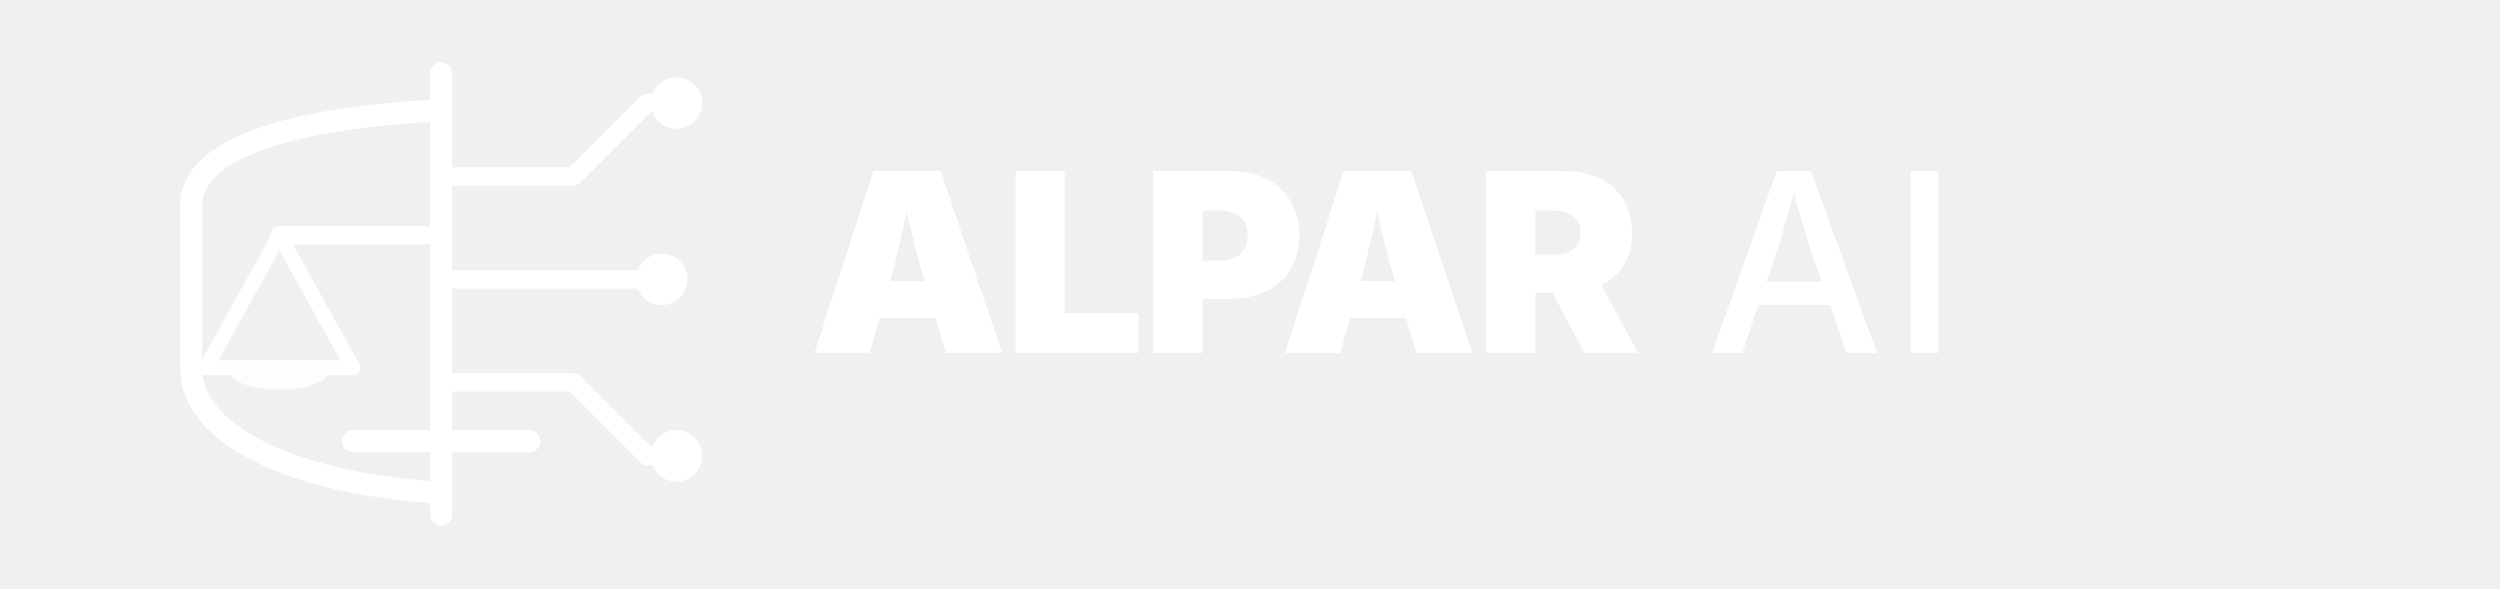
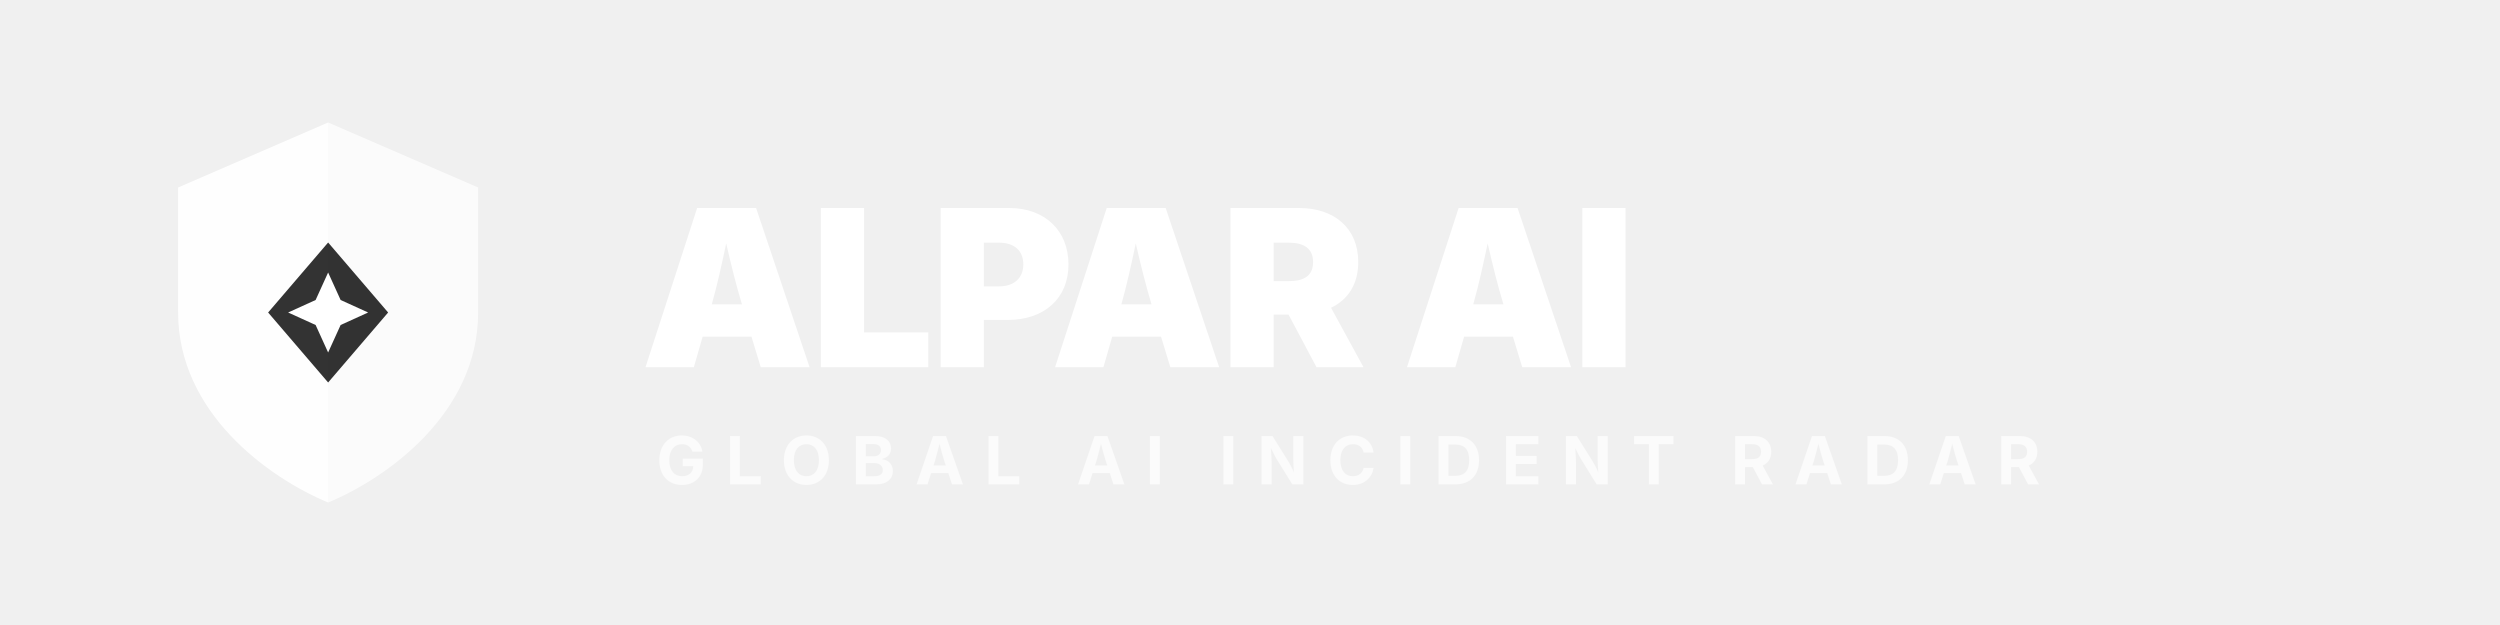
- <svg xmlns="http://www.w3.org/2000/svg" viewBox="0 0 340 80" width="340" height="80" role="img" aria-label="ALPAR AI">
-   <g transform="translate(10, 0)">
-     <path d="M 50,10 V 70" stroke="#FFFFFF" stroke-width="3" stroke-linecap="round" />
-     <path d="M 50,15 C 30,16 16,20 16,28 V 50 C 16,60 32,66 50,67" fill="none" stroke="#FFFFFF" stroke-width="3" stroke-linecap="round" />
-     <path d="M 50,32 H 28" stroke="#FFFFFF" stroke-width="2.5" stroke-linecap="round" />
-     <path d="M 28,32 L 18,50 H 38 Z" fill="none" stroke="#FFFFFF" stroke-width="2" stroke-linejoin="round" />
-     <path d="M 21,50 C 21,54 35,54 35,50 Z" fill="#FFFFFF" opacity="0.85" />
-     <path d="M 38,60 H 62" stroke="#FFFFFF" stroke-width="3" stroke-linecap="round" />
-     <path d="M 50,24 H 68 L 78,14 H 82" fill="none" stroke="#FFFFFF" stroke-width="2.5" stroke-linecap="round" stroke-linejoin="round" />
-     <circle cx="82" cy="14" r="3.5" fill="#FFFFFF" />
-     <path d="M 50,38 H 80" fill="none" stroke="#FFFFFF" stroke-width="2.5" stroke-linecap="round" />
-     <circle cx="80" cy="38" r="3.5" fill="#FFFFFF" />
-     <path d="M 50,52 H 68 L 78,62 H 82" fill="none" stroke="#FFFFFF" stroke-width="2.5" stroke-linecap="round" stroke-linejoin="round" />
-     <circle cx="82" cy="62" r="3.5" fill="#FFFFFF" />
+ <svg xmlns="http://www.w3.org/2000/svg" viewBox="0 0 320 80" width="100%" height="100%" fill="none">
+   <g transform="translate(10, 8) scale(0.64)">
+     <path d="M 50,12 L 20,25 V 50 C 20,70 38,83 50,88 Z" fill="#ffffff" fill-opacity="0.95" />
+     <path d="M 50,12 L 80,25 V 50 C 80,70 62,83 50,88 Z" fill="#ffffff" fill-opacity="0.75" />
+     <path d="M 50,36 L 62,50 L 50,64 L 38,50 Z" fill="#000000" fill-opacity="0.8" />
+     <path d="M 50,42 L 52.5,47.5 L 58,50 L 52.5,52.5 L 50,58 L 47.5,52.5 L 42,50 L 47.5,47.5 Z" fill="#ffffff" />
  </g>
-   <g transform="translate(110, 0)" font-family="Inter, -apple-system, BlinkMacSystemFont, 'Segoe UI', system-ui, sans-serif" font-weight="900" letter-spacing="-0.5">
-     <text x="0" y="48" font-size="34" fill="#FFFFFF">ALPAR</text>
-     <text x="122" y="48" font-size="34" font-weight="500" fill="#FFFFFF" letter-spacing="1">AI</text>
-   </g>
+   <text x="82" y="47" font-family="system-ui, -apple-system, sans-serif" font-size="28" font-weight="900" fill="#ffffff" letter-spacing="-0.5px">
+     ALPAR AI
+   </text>
+   <text x="84" y="62" font-family="system-ui, -apple-system, sans-serif" font-size="8.5" font-weight="700" fill="#ffffff" fill-opacity="0.7" letter-spacing="2.5px">
+     GLOBAL AI INCIDENT RADAR
+   </text>
</svg>
